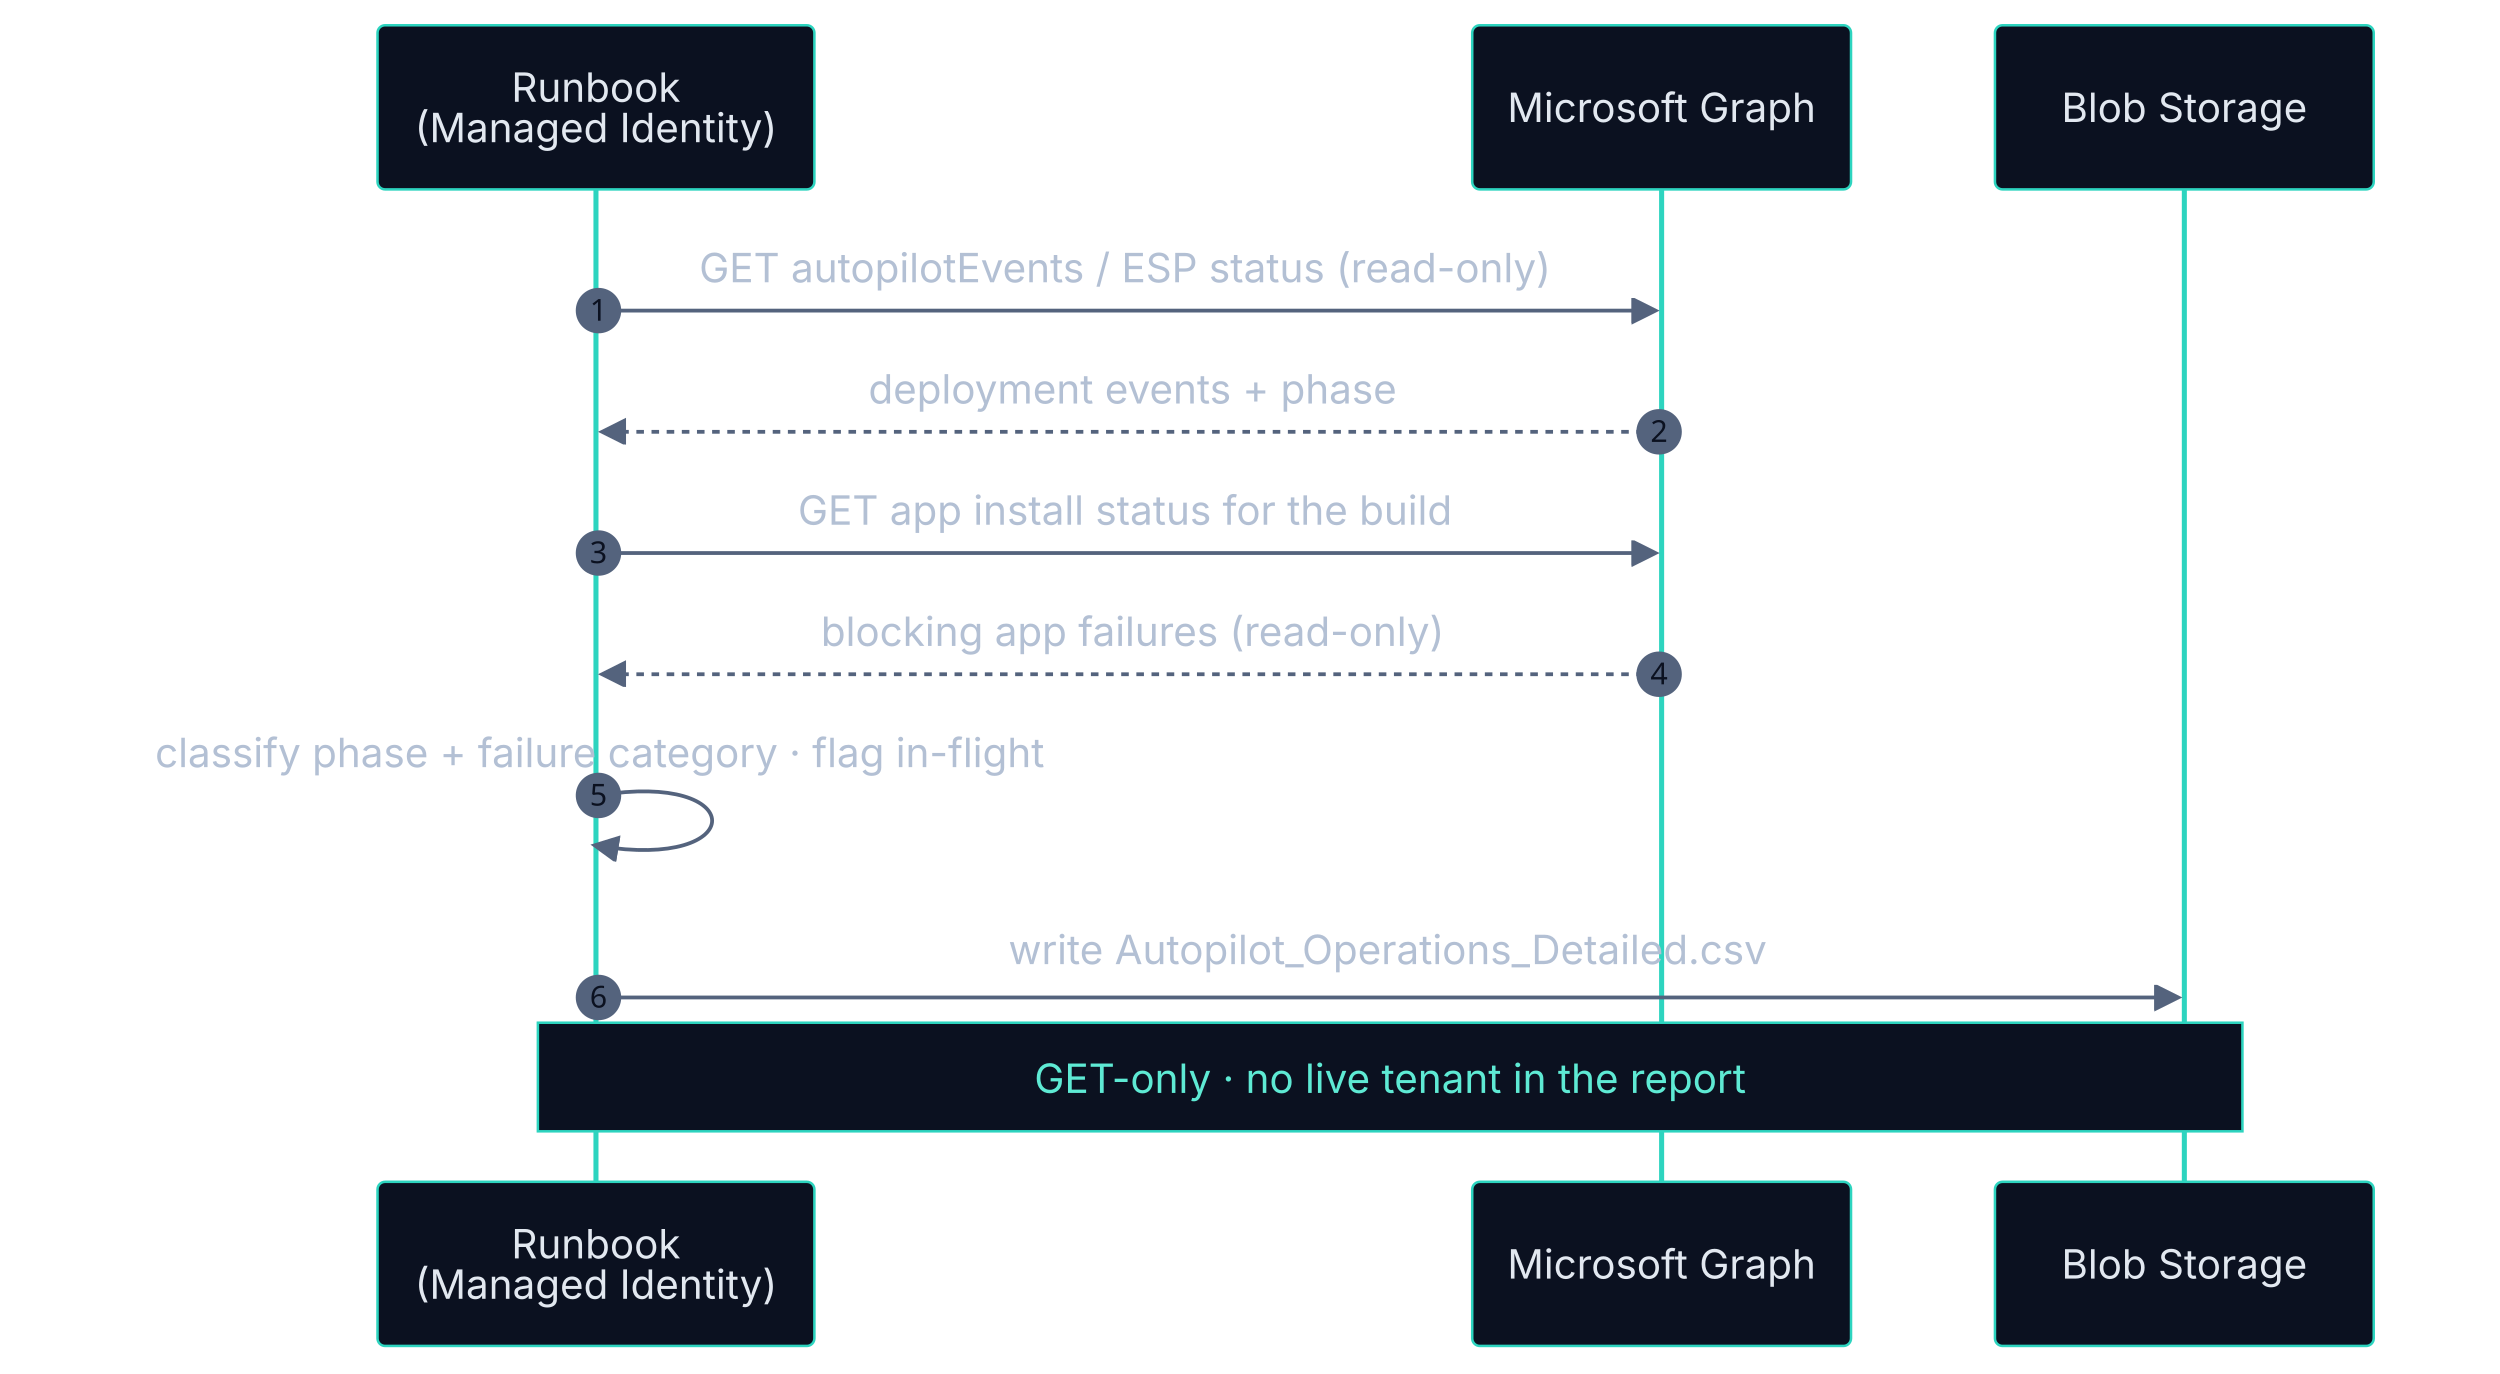
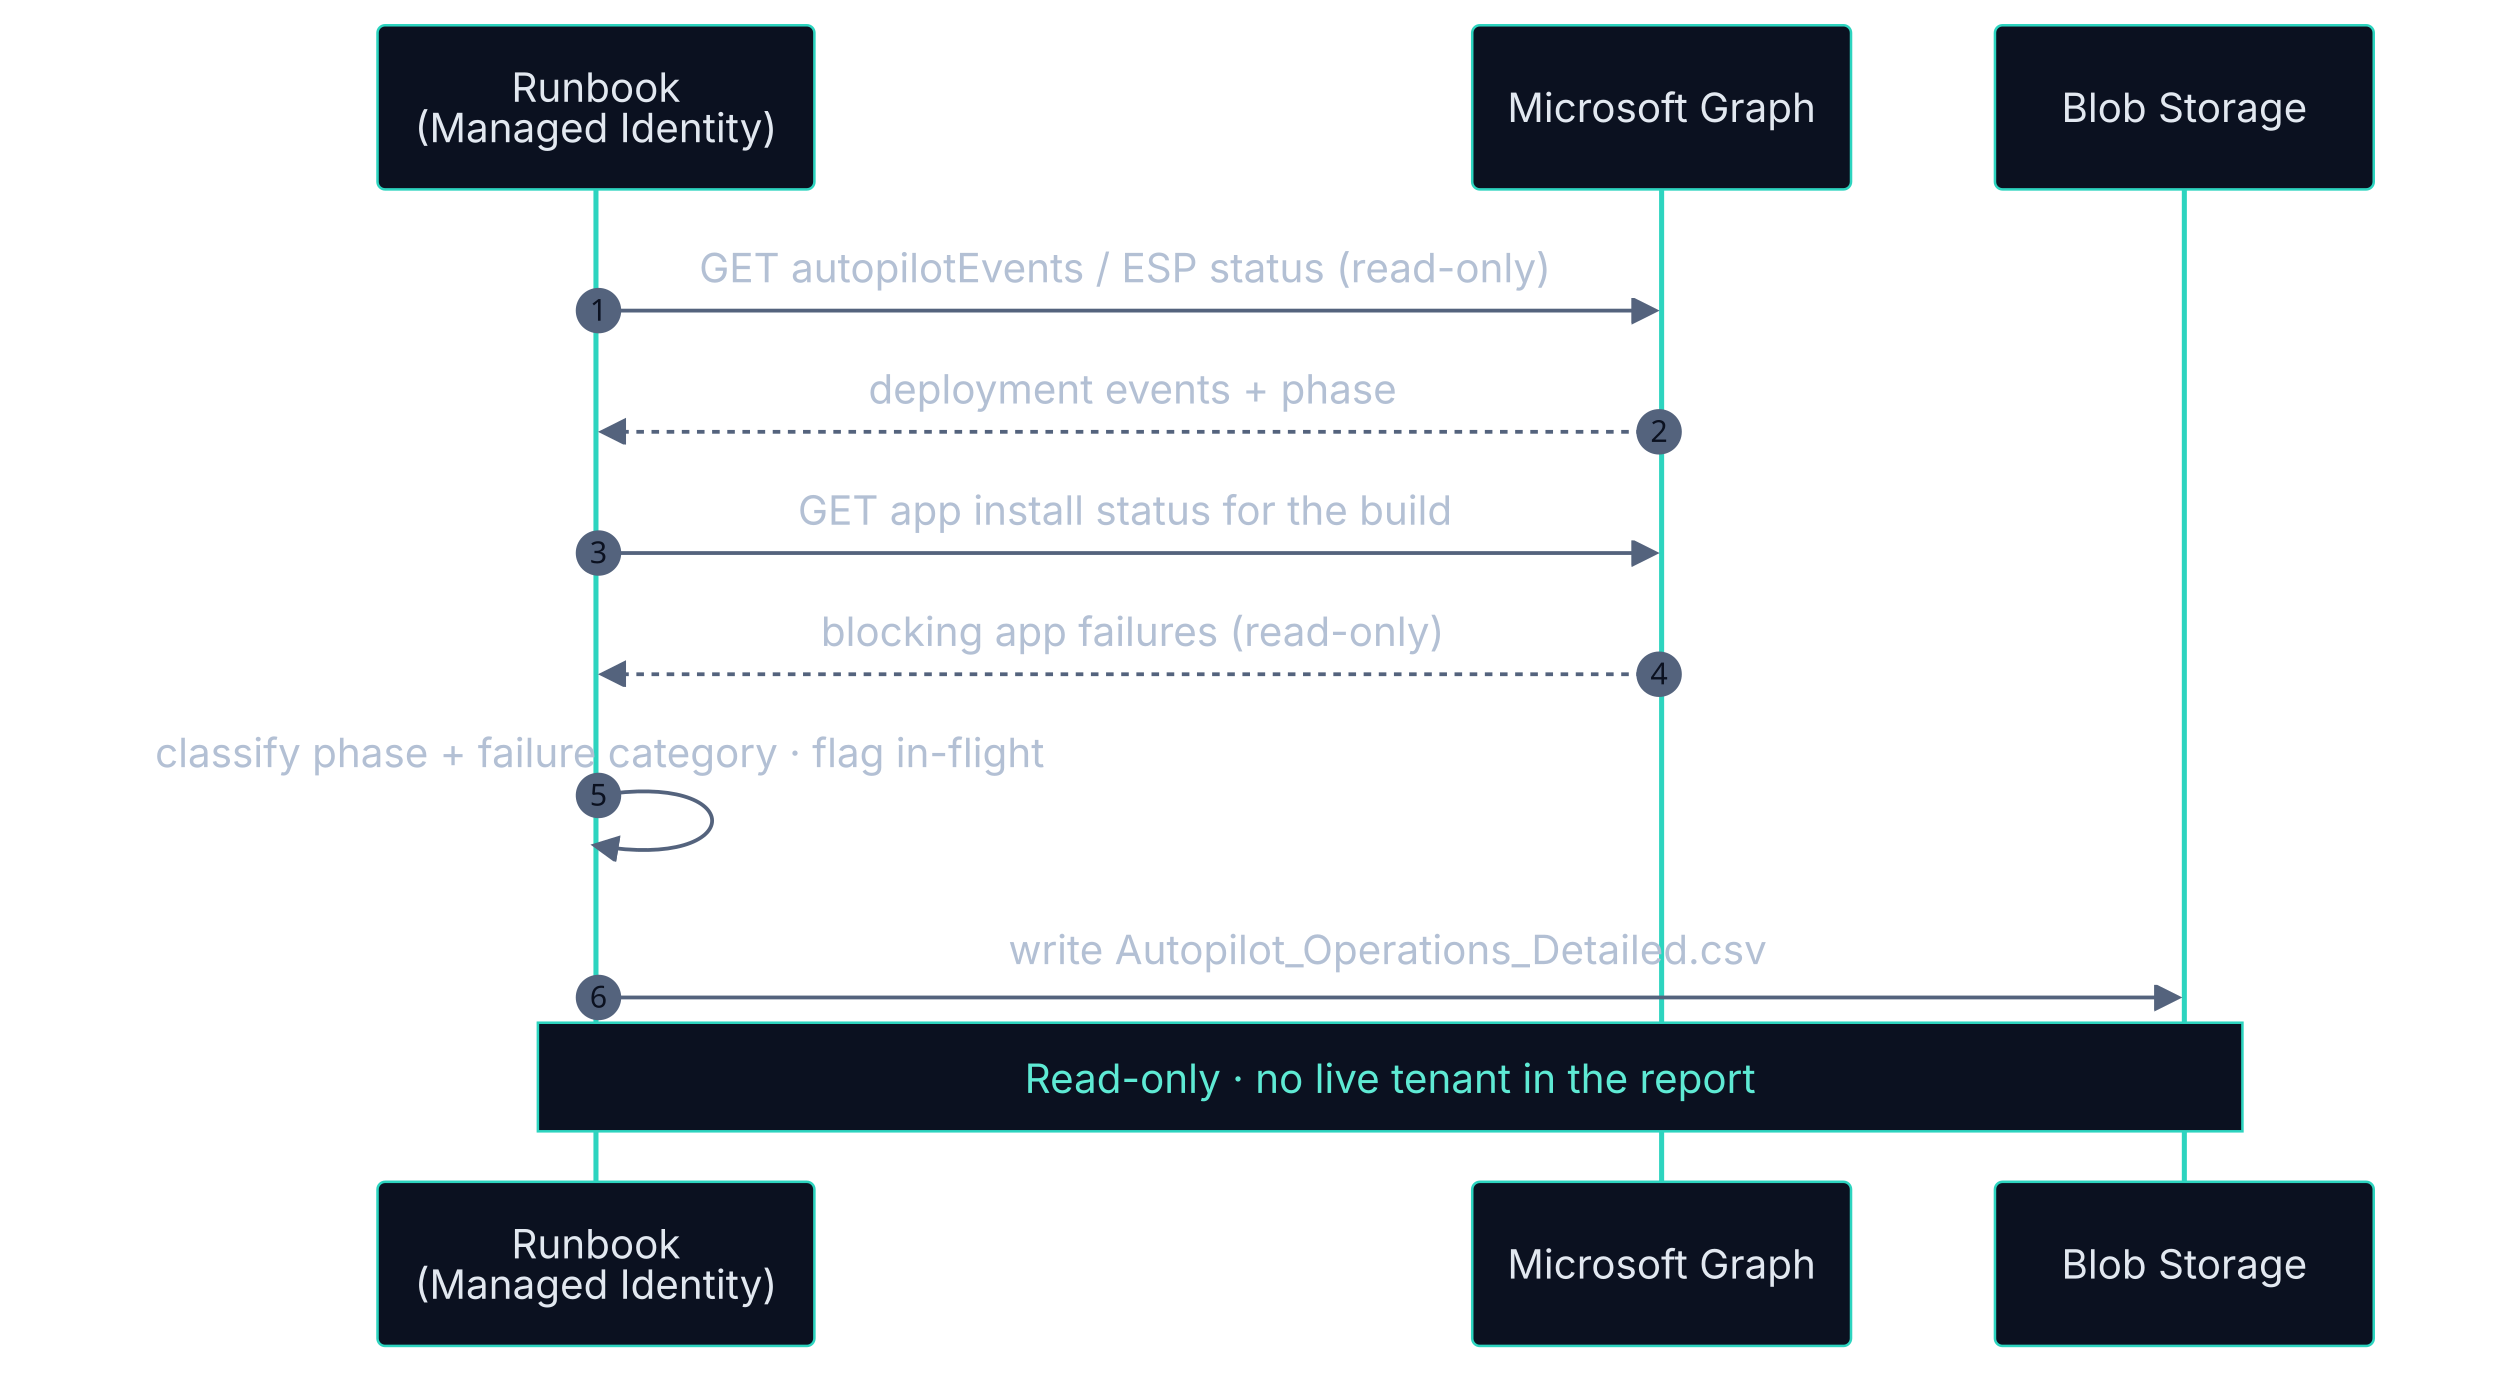
<svg xmlns="http://www.w3.org/2000/svg" id="mermaid-1785487474653" width="100%" style="max-width: 990px;" viewBox="-149.5 -10 990 544" role="img" aria-labelledby="d-how-it-works-a-read-only-collector-autopilot-operations-t d-how-it-works-a-read-only-collector-autopilot-operations-d">
  <g>
    <rect x="640.5" y="458" fill="#eaeaea" stroke="#666" width="150" height="65" name="B" rx="3" ry="3" class="actor actor-bottom" />
    <text x="715.5" y="490.5" dominant-baseline="central" alignment-baseline="central" class="actor" style="text-anchor: middle; font-size: 16px; font-weight: 400; font-family: Inter, system-ui, -apple-system, sans-serif;">
      <tspan x="715.5" dy="0">Blob Storage</tspan>
    </text>
  </g>
  <g>
    <rect x="433.5" y="458" fill="#eaeaea" stroke="#666" width="150" height="65" name="G" rx="3" ry="3" class="actor actor-bottom" />
    <text x="508.5" y="490.5" dominant-baseline="central" alignment-baseline="central" class="actor" style="text-anchor: middle; font-size: 16px; font-weight: 400; font-family: Inter, system-ui, -apple-system, sans-serif;">
      <tspan x="508.5" dy="0">Microsoft Graph</tspan>
    </text>
  </g>
  <g>
    <rect x="0" y="458" fill="#eaeaea" stroke="#666" width="173" height="65" name="R" rx="3" ry="3" class="actor actor-bottom" />
    <text x="86.5" y="490.5" dominant-baseline="central" alignment-baseline="central" class="actor" style="text-anchor: middle; font-size: 16px; font-weight: 400; font-family: Inter, system-ui, -apple-system, sans-serif;">
      <tspan x="86.5" dy="-8">Runbook</tspan>
    </text>
    <text x="86.5" y="490.5" dominant-baseline="central" alignment-baseline="central" class="actor" style="text-anchor: middle; font-size: 16px; font-weight: 400; font-family: Inter, system-ui, -apple-system, sans-serif;">
      <tspan x="86.5" dy="8">(Managed Identity)</tspan>
    </text>
  </g>
  <g>
    <line id="actor2" x1="715.5" y1="5" x2="715.5" y2="458" class="200" stroke-width="0.5px" stroke="#999" />
    <g id="root-2">
      <rect x="640.5" y="0" fill="#eaeaea" stroke="#666" width="150" height="65" name="B" rx="3" ry="3" class="actor actor-top" />
      <text x="715.5" y="32.5" dominant-baseline="central" alignment-baseline="central" class="actor" style="text-anchor: middle; font-size: 16px; font-weight: 400; font-family: Inter, system-ui, -apple-system, sans-serif;">
        <tspan x="715.5" dy="0">Blob Storage</tspan>
      </text>
    </g>
  </g>
  <g>
    <line id="actor1" x1="508.5" y1="5" x2="508.5" y2="458" class="200" stroke-width="0.5px" stroke="#999" />
    <g id="root-1">
      <rect x="433.5" y="0" fill="#eaeaea" stroke="#666" width="150" height="65" name="G" rx="3" ry="3" class="actor actor-top" />
      <text x="508.5" y="32.5" dominant-baseline="central" alignment-baseline="central" class="actor" style="text-anchor: middle; font-size: 16px; font-weight: 400; font-family: Inter, system-ui, -apple-system, sans-serif;">
        <tspan x="508.5" dy="0">Microsoft Graph</tspan>
      </text>
    </g>
  </g>
  <g>
    <line id="actor0" x1="86.5" y1="5" x2="86.5" y2="458" class="200" stroke-width="0.5px" stroke="#999" />
    <g id="root-0">
      <rect x="0" y="0" fill="#eaeaea" stroke="#666" width="173" height="65" name="R" rx="3" ry="3" class="actor actor-top" />
      <text x="86.5" y="32.5" dominant-baseline="central" alignment-baseline="central" class="actor" style="text-anchor: middle; font-size: 16px; font-weight: 400; font-family: Inter, system-ui, -apple-system, sans-serif;">
        <tspan x="86.5" dy="-8">Runbook</tspan>
      </text>
      <text x="86.5" y="32.5" dominant-baseline="central" alignment-baseline="central" class="actor" style="text-anchor: middle; font-size: 16px; font-weight: 400; font-family: Inter, system-ui, -apple-system, sans-serif;">
        <tspan x="86.5" dy="8">(Managed Identity)</tspan>
      </text>
    </g>
  </g>
  <style>#mermaid-1785487474653{font-family:"Inter",system-ui,-apple-system,sans-serif;font-size:16px;fill:#cbd5e1;}#mermaid-1785487474653 .error-icon{fill:hsl(40, 42.857%, 18.725%);}#mermaid-1785487474653 .error-text{fill:rgb(186.786, 200.429, 227.714);stroke:rgb(186.786, 200.429, 227.714);}#mermaid-1785487474653 .edge-thickness-normal{stroke-width:2px;}#mermaid-1785487474653 .edge-thickness-thick{stroke-width:3.5px;}#mermaid-1785487474653 .edge-pattern-solid{stroke-dasharray:0;}#mermaid-1785487474653 .edge-pattern-dashed{stroke-dasharray:3;}#mermaid-1785487474653 .edge-pattern-dotted{stroke-dasharray:2;}#mermaid-1785487474653 .marker{fill:#5b6b86;stroke:#5b6b86;}#mermaid-1785487474653 .marker.cross{stroke:#5b6b86;}#mermaid-1785487474653 svg{font-family:"Inter",system-ui,-apple-system,sans-serif;font-size:16px;}#mermaid-1785487474653 .actor{stroke:#2dd4bf;fill:#0b1120;}#mermaid-1785487474653 text.actor&gt;tspan{fill:#e2e8f0;stroke:none;}#mermaid-1785487474653 .actor-line{stroke:#5b6b86;}#mermaid-1785487474653 .messageLine0{stroke-width:1.5;stroke-dasharray:none;stroke:#54637d;}#mermaid-1785487474653 .messageLine1{stroke-width:1.5;stroke-dasharray:2,2;stroke:#54637d;}#mermaid-1785487474653 #arrowhead path{fill:#54637d;stroke:#54637d;}#mermaid-1785487474653 .sequenceNumber{fill:#0b1120;}#mermaid-1785487474653 #sequencenumber{fill:#54637d;}#mermaid-1785487474653 #crosshead path{fill:#54637d;stroke:#54637d;}#mermaid-1785487474653 .messageText{fill:#b3c0d4;stroke:none;}#mermaid-1785487474653 .labelBox{stroke:#2dd4bf;fill:#0b1120;}#mermaid-1785487474653 .labelText,#mermaid-1785487474653 .labelText&gt;tspan{fill:#e2e8f0;stroke:none;}#mermaid-1785487474653 .loopText,#mermaid-1785487474653 .loopText&gt;tspan{fill:#cbd5e1;stroke:none;}#mermaid-1785487474653 .loopLine{stroke-width:2px;stroke-dasharray:2,2;stroke:#2dd4bf;fill:#2dd4bf;}#mermaid-1785487474653 .note{stroke:#2dd4bf;fill:#0b1120;}#mermaid-1785487474653 .noteText,#mermaid-1785487474653 .noteText&gt;tspan{fill:#5eead4;stroke:none;}#mermaid-1785487474653 .activation0{fill:#2dd4bf;stroke:hsl(100, 42.857%, 3.725%);}#mermaid-1785487474653 .activation1{fill:#2dd4bf;stroke:hsl(100, 42.857%, 3.725%);}#mermaid-1785487474653 .activation2{fill:#2dd4bf;stroke:hsl(100, 42.857%, 3.725%);}#mermaid-1785487474653 .actorPopupMenu{position:absolute;}#mermaid-1785487474653 .actorPopupMenuPanel{position:absolute;fill:#0b1120;box-shadow:0px 8px 16px 0px rgba(0,0,0,0.2);filter:drop-shadow(3px 5px 2px rgb(0 0 0 / 0.4));}#mermaid-1785487474653 .actor-man line{stroke:#2dd4bf;fill:#0b1120;}#mermaid-1785487474653 .actor-man circle,#mermaid-1785487474653 line{stroke:#2dd4bf;fill:#0b1120;stroke-width:2px;}#mermaid-1785487474653 :root{--mermaid-font-family:"Inter",system-ui,-apple-system,sans-serif;}</style>
  <g />
  <defs>
    <symbol id="computer" width="24" height="24">
      <path transform="scale(.5)" d="M2 2v13h20v-13h-20zm18 11h-16v-9h16v9zm-10.228 6l.466-1h3.524l.467 1h-4.457zm14.228 3h-24l2-6h2.104l-1.33 4h18.45l-1.297-4h2.073l2 6zm-5-10h-14v-7h14v7z" />
    </symbol>
  </defs>
  <defs>
    <symbol id="database" fill-rule="evenodd" clip-rule="evenodd">
      <path transform="scale(.5)" d="M12.258.001l.256.004.255.005.253.008.251.01.249.012.247.015.246.016.242.019.241.02.239.023.236.024.233.027.231.028.229.031.225.032.223.034.22.036.217.038.214.04.211.041.208.043.205.045.201.046.198.048.194.05.191.051.187.053.183.054.18.056.175.057.172.059.168.06.163.061.16.063.155.064.15.066.074.033.073.033.071.034.07.034.069.035.068.035.067.035.066.035.064.036.064.036.062.036.06.036.06.037.058.037.058.037.055.038.055.038.053.038.052.038.051.039.05.039.048.039.047.039.045.04.044.04.043.04.041.04.04.041.039.041.037.041.036.041.034.041.033.042.032.042.03.042.029.042.027.042.026.043.024.043.023.043.021.043.02.043.018.044.017.043.015.044.013.044.012.044.011.045.009.044.007.045.006.045.004.045.002.045.001.045v17l-.001.045-.002.045-.004.045-.006.045-.007.045-.009.044-.011.045-.012.044-.013.044-.015.044-.017.043-.018.044-.02.043-.021.043-.023.043-.024.043-.026.043-.027.042-.029.042-.03.042-.032.042-.033.042-.034.041-.036.041-.037.041-.039.041-.04.041-.041.04-.043.04-.044.04-.045.04-.047.039-.048.039-.05.039-.051.039-.052.038-.053.038-.055.038-.055.038-.058.037-.058.037-.06.037-.06.036-.062.036-.064.036-.064.036-.066.035-.067.035-.068.035-.069.035-.07.034-.071.034-.073.033-.074.033-.15.066-.155.064-.16.063-.163.061-.168.06-.172.059-.175.057-.18.056-.183.054-.187.053-.191.051-.194.05-.198.048-.201.046-.205.045-.208.043-.211.041-.214.04-.217.038-.22.036-.223.034-.225.032-.229.031-.231.028-.233.027-.236.024-.239.023-.241.02-.242.019-.246.016-.247.015-.249.012-.251.01-.253.008-.255.005-.256.004-.258.001-.258-.001-.256-.004-.255-.005-.253-.008-.251-.01-.249-.012-.247-.015-.245-.016-.243-.019-.241-.02-.238-.023-.236-.024-.234-.027-.231-.028-.228-.031-.226-.032-.223-.034-.22-.036-.217-.038-.214-.04-.211-.041-.208-.043-.204-.045-.201-.046-.198-.048-.195-.05-.19-.051-.187-.053-.184-.054-.179-.056-.176-.057-.172-.059-.167-.06-.164-.061-.159-.063-.155-.064-.151-.066-.074-.033-.072-.033-.072-.034-.07-.034-.069-.035-.068-.035-.067-.035-.066-.035-.064-.036-.063-.036-.062-.036-.061-.036-.06-.037-.058-.037-.057-.037-.056-.038-.055-.038-.053-.038-.052-.038-.051-.039-.049-.039-.049-.039-.046-.039-.046-.04-.044-.04-.043-.04-.041-.04-.04-.041-.039-.041-.037-.041-.036-.041-.034-.041-.033-.042-.032-.042-.03-.042-.029-.042-.027-.042-.026-.043-.024-.043-.023-.043-.021-.043-.02-.043-.018-.044-.017-.043-.015-.044-.013-.044-.012-.044-.011-.045-.009-.044-.007-.045-.006-.045-.004-.045-.002-.045-.001-.045v-17l.001-.045.002-.045.004-.045.006-.045.007-.045.009-.044.011-.045.012-.044.013-.044.015-.044.017-.043.018-.044.02-.043.021-.043.023-.043.024-.043.026-.043.027-.042.029-.042.03-.042.032-.042.033-.042.034-.041.036-.041.037-.041.039-.041.04-.041.041-.04.043-.04.044-.04.046-.04.046-.039.049-.039.049-.039.051-.039.052-.038.053-.038.055-.038.056-.038.057-.037.058-.037.06-.037.061-.036.062-.036.063-.036.064-.036.066-.035.067-.035.068-.035.069-.035.07-.034.072-.034.072-.033.074-.033.151-.066.155-.064.159-.063.164-.061.167-.06.172-.059.176-.057.179-.056.184-.054.187-.053.19-.051.195-.05.198-.048.201-.046.204-.045.208-.043.211-.041.214-.04.217-.038.22-.036.223-.034.226-.032.228-.031.231-.028.234-.027.236-.024.238-.023.241-.02.243-.019.245-.016.247-.015.249-.012.251-.01.253-.008.255-.005.256-.004.258-.001.258.001zm-9.258 20.499v.01l.001.021.003.021.004.022.005.021.006.022.007.022.009.023.01.022.011.023.012.023.013.023.015.023.016.024.017.023.018.024.019.024.021.024.022.025.023.024.024.025.052.049.056.05.061.051.066.051.07.051.075.051.079.052.084.052.088.052.092.052.097.052.102.051.105.052.11.052.114.051.119.051.123.051.127.05.131.05.135.05.139.048.144.049.147.047.152.047.155.047.16.045.163.045.167.043.171.043.176.041.178.041.183.039.187.039.19.037.194.035.197.035.202.033.204.031.209.03.212.029.216.027.219.025.222.024.226.021.23.02.233.018.236.016.24.015.243.012.246.01.249.008.253.005.256.004.259.001.26-.001.257-.004.254-.005.25-.008.247-.011.244-.012.241-.014.237-.016.233-.018.231-.021.226-.021.224-.024.22-.026.216-.027.212-.028.21-.031.205-.031.202-.034.198-.034.194-.036.191-.037.187-.039.183-.04.179-.04.175-.042.172-.043.168-.044.163-.045.16-.046.155-.046.152-.047.148-.048.143-.049.139-.049.136-.05.131-.05.126-.05.123-.051.118-.052.114-.051.11-.052.106-.052.101-.052.096-.052.092-.052.088-.053.083-.051.079-.052.074-.052.07-.051.065-.051.06-.051.056-.05.051-.05.023-.024.023-.025.021-.024.02-.024.019-.024.018-.024.017-.024.015-.023.014-.024.013-.023.012-.023.01-.023.01-.022.008-.022.006-.022.006-.022.004-.022.004-.021.001-.021.001-.021v-4.127l-.077.055-.08.053-.083.054-.085.053-.087.052-.09.052-.093.051-.095.05-.097.05-.1.049-.102.049-.105.048-.106.047-.109.047-.111.046-.114.045-.115.045-.118.044-.12.043-.122.042-.124.042-.126.041-.128.04-.13.04-.132.038-.134.038-.135.037-.138.037-.139.035-.142.035-.143.034-.144.033-.147.032-.148.031-.15.03-.151.03-.153.029-.154.027-.156.027-.158.026-.159.025-.161.024-.162.023-.163.022-.165.021-.166.02-.167.019-.169.018-.169.017-.171.016-.173.015-.173.014-.175.013-.175.012-.177.011-.178.01-.179.008-.179.008-.181.006-.182.005-.182.004-.184.003-.184.002h-.37l-.184-.002-.184-.003-.182-.004-.182-.005-.181-.006-.179-.008-.179-.008-.178-.01-.176-.011-.176-.012-.175-.013-.173-.014-.172-.015-.171-.016-.17-.017-.169-.018-.167-.019-.166-.02-.165-.021-.163-.022-.162-.023-.161-.024-.159-.025-.157-.026-.156-.027-.155-.027-.153-.029-.151-.03-.15-.03-.148-.031-.146-.032-.145-.033-.143-.034-.141-.035-.14-.035-.137-.037-.136-.037-.134-.038-.132-.038-.13-.04-.128-.04-.126-.041-.124-.042-.122-.042-.12-.044-.117-.043-.116-.045-.113-.045-.112-.046-.109-.047-.106-.047-.105-.048-.102-.049-.1-.049-.097-.05-.095-.05-.093-.052-.09-.051-.087-.052-.085-.053-.083-.054-.08-.054-.077-.054v4.127zm0-5.654v.011l.001.021.003.021.004.021.005.022.006.022.007.022.009.022.01.022.011.023.012.023.013.023.015.024.016.023.017.024.018.024.019.024.021.024.022.024.023.025.024.024.052.05.056.05.061.05.066.051.07.051.075.052.079.051.084.052.088.052.092.052.097.052.102.052.105.052.11.051.114.051.119.052.123.05.127.051.131.05.135.049.139.049.144.048.147.048.152.047.155.046.16.045.163.045.167.044.171.042.176.042.178.04.183.04.187.038.19.037.194.036.197.034.202.033.204.032.209.03.212.028.216.027.219.025.222.024.226.022.23.02.233.018.236.016.24.014.243.012.246.01.249.008.253.006.256.003.259.001.26-.001.257-.003.254-.006.25-.008.247-.01.244-.012.241-.015.237-.016.233-.018.231-.02.226-.022.224-.024.22-.025.216-.027.212-.029.21-.03.205-.032.202-.033.198-.035.194-.036.191-.037.187-.039.183-.039.179-.041.175-.042.172-.043.168-.044.163-.045.16-.045.155-.047.152-.047.148-.048.143-.048.139-.05.136-.049.131-.05.126-.051.123-.051.118-.051.114-.052.11-.052.106-.052.101-.052.096-.052.092-.052.088-.052.083-.052.079-.052.074-.051.07-.052.065-.051.06-.05.056-.051.051-.049.023-.025.023-.024.021-.025.02-.024.019-.024.018-.024.017-.024.015-.023.014-.023.013-.024.012-.022.01-.023.01-.023.008-.022.006-.022.006-.022.004-.021.004-.022.001-.021.001-.021v-4.139l-.077.054-.08.054-.083.054-.085.052-.087.053-.09.051-.093.051-.095.051-.097.05-.1.049-.102.049-.105.048-.106.047-.109.047-.111.046-.114.045-.115.044-.118.044-.12.044-.122.042-.124.042-.126.041-.128.04-.13.039-.132.039-.134.038-.135.037-.138.036-.139.036-.142.035-.143.033-.144.033-.147.033-.148.031-.15.03-.151.03-.153.028-.154.028-.156.027-.158.026-.159.025-.161.024-.162.023-.163.022-.165.021-.166.02-.167.019-.169.018-.169.017-.171.016-.173.015-.173.014-.175.013-.175.012-.177.011-.178.009-.179.009-.179.007-.181.007-.182.005-.182.004-.184.003-.184.002h-.37l-.184-.002-.184-.003-.182-.004-.182-.005-.181-.007-.179-.007-.179-.009-.178-.009-.176-.011-.176-.012-.175-.013-.173-.014-.172-.015-.171-.016-.17-.017-.169-.018-.167-.019-.166-.02-.165-.021-.163-.022-.162-.023-.161-.024-.159-.025-.157-.026-.156-.027-.155-.028-.153-.028-.151-.03-.15-.03-.148-.031-.146-.033-.145-.033-.143-.033-.141-.035-.14-.036-.137-.036-.136-.037-.134-.038-.132-.039-.13-.039-.128-.04-.126-.041-.124-.042-.122-.043-.12-.043-.117-.044-.116-.044-.113-.046-.112-.046-.109-.046-.106-.047-.105-.048-.102-.049-.1-.049-.097-.05-.095-.051-.093-.051-.09-.051-.087-.053-.085-.052-.083-.054-.08-.054-.077-.054v4.139zm0-5.666v.011l.001.02.003.022.004.021.005.022.006.021.007.022.009.023.01.022.011.023.012.023.013.023.015.023.016.024.017.024.018.023.019.024.021.025.022.024.023.024.024.025.052.05.056.05.061.05.066.051.07.051.075.052.079.051.084.052.088.052.092.052.097.052.102.052.105.051.11.052.114.051.119.051.123.051.127.05.131.05.135.05.139.049.144.048.147.048.152.047.155.046.16.045.163.045.167.043.171.043.176.042.178.04.183.04.187.038.19.037.194.036.197.034.202.033.204.032.209.03.212.028.216.027.219.025.222.024.226.021.23.02.233.018.236.017.24.014.243.012.246.01.249.008.253.006.256.003.259.001.26-.001.257-.003.254-.006.25-.008.247-.01.244-.013.241-.014.237-.016.233-.018.231-.02.226-.022.224-.024.22-.025.216-.027.212-.029.21-.03.205-.032.202-.033.198-.035.194-.036.191-.037.187-.039.183-.039.179-.041.175-.042.172-.043.168-.044.163-.045.16-.045.155-.047.152-.047.148-.048.143-.049.139-.049.136-.049.131-.051.126-.05.123-.051.118-.052.114-.051.11-.052.106-.052.101-.052.096-.052.092-.052.088-.052.083-.052.079-.052.074-.052.07-.051.065-.051.06-.051.056-.05.051-.049.023-.025.023-.025.021-.024.02-.024.019-.024.018-.024.017-.024.015-.023.014-.024.013-.023.012-.023.01-.022.01-.023.008-.022.006-.022.006-.022.004-.022.004-.021.001-.021.001-.021v-4.153l-.077.054-.08.054-.083.053-.085.053-.087.053-.09.051-.093.051-.095.051-.097.05-.1.049-.102.048-.105.048-.106.048-.109.046-.111.046-.114.046-.115.044-.118.044-.12.043-.122.043-.124.042-.126.041-.128.04-.13.039-.132.039-.134.038-.135.037-.138.036-.139.036-.142.034-.143.034-.144.033-.147.032-.148.032-.15.03-.151.03-.153.028-.154.028-.156.027-.158.026-.159.024-.161.024-.162.023-.163.023-.165.021-.166.02-.167.019-.169.018-.169.017-.171.016-.173.015-.173.014-.175.013-.175.012-.177.01-.178.01-.179.009-.179.007-.181.006-.182.006-.182.004-.184.003-.184.001-.185.001-.185-.001-.184-.001-.184-.003-.182-.004-.182-.006-.181-.006-.179-.007-.179-.009-.178-.01-.176-.01-.176-.012-.175-.013-.173-.014-.172-.015-.171-.016-.17-.017-.169-.018-.167-.019-.166-.02-.165-.021-.163-.023-.162-.023-.161-.024-.159-.024-.157-.026-.156-.027-.155-.028-.153-.028-.151-.03-.15-.03-.148-.032-.146-.032-.145-.033-.143-.034-.141-.034-.14-.036-.137-.036-.136-.037-.134-.038-.132-.039-.13-.039-.128-.041-.126-.041-.124-.041-.122-.043-.12-.043-.117-.044-.116-.044-.113-.046-.112-.046-.109-.046-.106-.048-.105-.048-.102-.048-.1-.05-.097-.049-.095-.051-.093-.051-.09-.052-.087-.052-.085-.053-.083-.053-.08-.054-.077-.054v4.153zm8.74-8.179l-.257.004-.254.005-.25.008-.247.011-.244.012-.241.014-.237.016-.233.018-.231.021-.226.022-.224.023-.22.026-.216.027-.212.028-.21.031-.205.032-.202.033-.198.034-.194.036-.191.038-.187.038-.183.04-.179.041-.175.042-.172.043-.168.043-.163.045-.16.046-.155.046-.152.048-.148.048-.143.048-.139.049-.136.05-.131.05-.126.051-.123.051-.118.051-.114.052-.11.052-.106.052-.101.052-.096.052-.092.052-.088.052-.083.052-.079.052-.074.051-.07.052-.065.051-.06.05-.056.05-.051.05-.023.025-.023.024-.021.024-.02.025-.019.024-.018.024-.017.023-.015.024-.014.023-.013.023-.012.023-.01.023-.01.022-.008.022-.006.023-.006.021-.004.022-.004.021-.001.021-.001.021.001.021.001.021.004.021.004.022.006.021.006.023.008.022.01.022.01.023.012.023.013.023.014.023.015.024.017.023.018.024.019.024.02.025.021.024.023.024.023.025.051.05.056.05.06.05.065.051.07.052.074.051.079.052.083.052.088.052.092.052.096.052.101.052.106.052.11.052.114.052.118.051.123.051.126.051.131.05.136.05.139.049.143.048.148.048.152.048.155.046.16.046.163.045.168.043.172.043.175.042.179.041.183.04.187.038.191.038.194.036.198.034.202.033.205.032.21.031.212.028.216.027.22.026.224.023.226.022.231.021.233.018.237.016.241.014.244.012.247.011.25.008.254.005.257.004.26.001.26-.001.257-.004.254-.005.25-.008.247-.011.244-.012.241-.014.237-.016.233-.018.231-.021.226-.022.224-.023.22-.026.216-.027.212-.028.21-.031.205-.032.202-.033.198-.034.194-.036.191-.038.187-.038.183-.04.179-.041.175-.042.172-.043.168-.043.163-.045.16-.046.155-.046.152-.048.148-.048.143-.048.139-.049.136-.05.131-.05.126-.051.123-.051.118-.051.114-.052.11-.052.106-.052.101-.052.096-.052.092-.052.088-.052.083-.052.079-.052.074-.051.07-.052.065-.051.06-.05.056-.05.051-.05.023-.025.023-.024.021-.024.02-.025.019-.024.018-.024.017-.023.015-.024.014-.023.013-.023.012-.023.01-.023.01-.022.008-.022.006-.023.006-.021.004-.022.004-.021.001-.021.001-.021-.001-.021-.001-.021-.004-.021-.004-.022-.006-.021-.006-.023-.008-.022-.01-.022-.01-.023-.012-.023-.013-.023-.014-.023-.015-.024-.017-.023-.018-.024-.019-.024-.02-.025-.021-.024-.023-.024-.023-.025-.051-.05-.056-.05-.06-.05-.065-.051-.07-.052-.074-.051-.079-.052-.083-.052-.088-.052-.092-.052-.096-.052-.101-.052-.106-.052-.11-.052-.114-.052-.118-.051-.123-.051-.126-.051-.131-.05-.136-.05-.139-.049-.143-.048-.148-.048-.152-.048-.155-.046-.16-.046-.163-.045-.168-.043-.172-.043-.175-.042-.179-.041-.183-.04-.187-.038-.191-.038-.194-.036-.198-.034-.202-.033-.205-.032-.21-.031-.212-.028-.216-.027-.22-.026-.224-.023-.226-.022-.231-.021-.233-.018-.237-.016-.241-.014-.244-.012-.247-.011-.25-.008-.254-.005-.257-.004-.26-.001-.26.001z" />
    </symbol>
  </defs>
  <defs>
    <symbol id="clock" width="24" height="24">
      <path transform="scale(.5)" d="M12 2c5.514 0 10 4.486 10 10s-4.486 10-10 10-10-4.486-10-10 4.486-10 10-10zm0-2c-6.627 0-12 5.373-12 12s5.373 12 12 12 12-5.373 12-12-5.373-12-12-12zm5.848 12.459c.202.038.202.333.001.372-1.907.361-6.045 1.111-6.547 1.111-.719 0-1.301-.582-1.301-1.301 0-.512.77-5.447 1.125-7.445.034-.192.312-.181.343.014l.985 6.238 5.394 1.011z" />
    </symbol>
  </defs>
  <defs>
    <marker id="arrowhead" refX="7.9" refY="5" markerUnits="userSpaceOnUse" markerWidth="12" markerHeight="12" orient="auto">
      <path d="M 0 0 L 10 5 L 0 10 z" />
    </marker>
  </defs>
  <defs>
    <marker id="crosshead" markerWidth="15" markerHeight="8" orient="auto" refX="4" refY="4.5">
      <path fill="none" stroke="#000000" stroke-width="1pt" d="M 1,2 L 6,7 M 6,2 L 1,7" style="stroke-dasharray: 0, 0;" />
    </marker>
  </defs>
  <defs>
    <marker id="filled-head" refX="15.5" refY="7" markerWidth="20" markerHeight="28" orient="auto">
      <path d="M 18,7 L9,13 L14,7 L9,1 Z" />
    </marker>
  </defs>
  <defs>
    <marker id="sequencenumber" refX="15" refY="15" markerWidth="60" markerHeight="40" orient="auto">
      <circle cx="15" cy="15" r="6" />
    </marker>
  </defs>
  <g>
    <rect x="63.5" y="395" fill="#EDF2AE" stroke="#666" width="675" height="43" rx="0" ry="0" class="note" />
    <text x="401" y="401" text-anchor="middle" dominant-baseline="middle" alignment-baseline="middle" class="noteText" dy="1em" style="font-family: Inter, system-ui, -apple-system, sans-serif; font-size: 16px; font-weight: 400;">
-       <tspan x="401">GET-only · no live tenant in the report</tspan>
+       <tspan x="401">Read-only · no live tenant in the report</tspan>
    </text>
  </g>
  <text x="296" y="80" text-anchor="middle" dominant-baseline="middle" alignment-baseline="middle" class="messageText" dy="1em" style="font-family: Inter, system-ui, -apple-system, sans-serif; font-size: 16px; font-weight: 400;">GET autopilotEvents / ESP status (read-only)</text>
  <line x1="87.5" y1="113" x2="504.5" y2="113" class="messageLine0" stroke-width="2" stroke="none" marker-end="url(#arrowhead)" marker-start="url(#sequencenumber)" style="fill: none;" />
  <text x="87.5" y="117" font-family="sans-serif" font-size="12px" text-anchor="middle" class="sequenceNumber">1</text>
  <text x="299" y="128" text-anchor="middle" dominant-baseline="middle" alignment-baseline="middle" class="messageText" dy="1em" style="font-family: Inter, system-ui, -apple-system, sans-serif; font-size: 16px; font-weight: 400;">deployment events + phase</text>
  <line x1="507.5" y1="161" x2="90.5" y2="161" class="messageLine1" stroke-width="2" stroke="none" marker-end="url(#arrowhead)" marker-start="url(#sequencenumber)" style="stroke-dasharray: 3, 3; fill: none;" />
  <text x="507.5" y="165" font-family="sans-serif" font-size="12px" text-anchor="middle" class="sequenceNumber">2</text>
  <text x="296" y="176" text-anchor="middle" dominant-baseline="middle" alignment-baseline="middle" class="messageText" dy="1em" style="font-family: Inter, system-ui, -apple-system, sans-serif; font-size: 16px; font-weight: 400;">GET app install status for the build</text>
  <line x1="87.5" y1="209" x2="504.5" y2="209" class="messageLine0" stroke-width="2" stroke="none" marker-end="url(#arrowhead)" marker-start="url(#sequencenumber)" style="fill: none;" />
  <text x="87.5" y="213" font-family="sans-serif" font-size="12px" text-anchor="middle" class="sequenceNumber">3</text>
  <text x="299" y="224" text-anchor="middle" dominant-baseline="middle" alignment-baseline="middle" class="messageText" dy="1em" style="font-family: Inter, system-ui, -apple-system, sans-serif; font-size: 16px; font-weight: 400;">blocking app failures (read-only)</text>
  <line x1="507.5" y1="257" x2="90.5" y2="257" class="messageLine1" stroke-width="2" stroke="none" marker-end="url(#arrowhead)" marker-start="url(#sequencenumber)" style="stroke-dasharray: 3, 3; fill: none;" />
  <text x="507.5" y="261" font-family="sans-serif" font-size="12px" text-anchor="middle" class="sequenceNumber">4</text>
  <text x="88" y="272" text-anchor="middle" dominant-baseline="middle" alignment-baseline="middle" class="messageText" dy="1em" style="font-family: Inter, system-ui, -apple-system, sans-serif; font-size: 16px; font-weight: 400;">classify phase + failure category · flag in-flight</text>
  <path d="M 87.5,305 C 147.5,295 147.5,335 87.5,325" class="messageLine0" stroke-width="2" stroke="none" marker-end="url(#arrowhead)" marker-start="url(#sequencenumber)" style="fill: none;" />
  <text x="87.5" y="309" font-family="sans-serif" font-size="12px" text-anchor="middle" class="sequenceNumber">5</text>
  <text x="400" y="350" text-anchor="middle" dominant-baseline="middle" alignment-baseline="middle" class="messageText" dy="1em" style="font-family: Inter, system-ui, -apple-system, sans-serif; font-size: 16px; font-weight: 400;">write Autopilot_Operations_Detailed.csv</text>
  <line x1="87.5" y1="385" x2="711.5" y2="385" class="messageLine0" stroke-width="2" stroke="none" marker-end="url(#arrowhead)" marker-start="url(#sequencenumber)" style="fill: none;" />
  <text x="87.5" y="389" font-family="sans-serif" font-size="12px" text-anchor="middle" class="sequenceNumber">6</text>
</svg>
